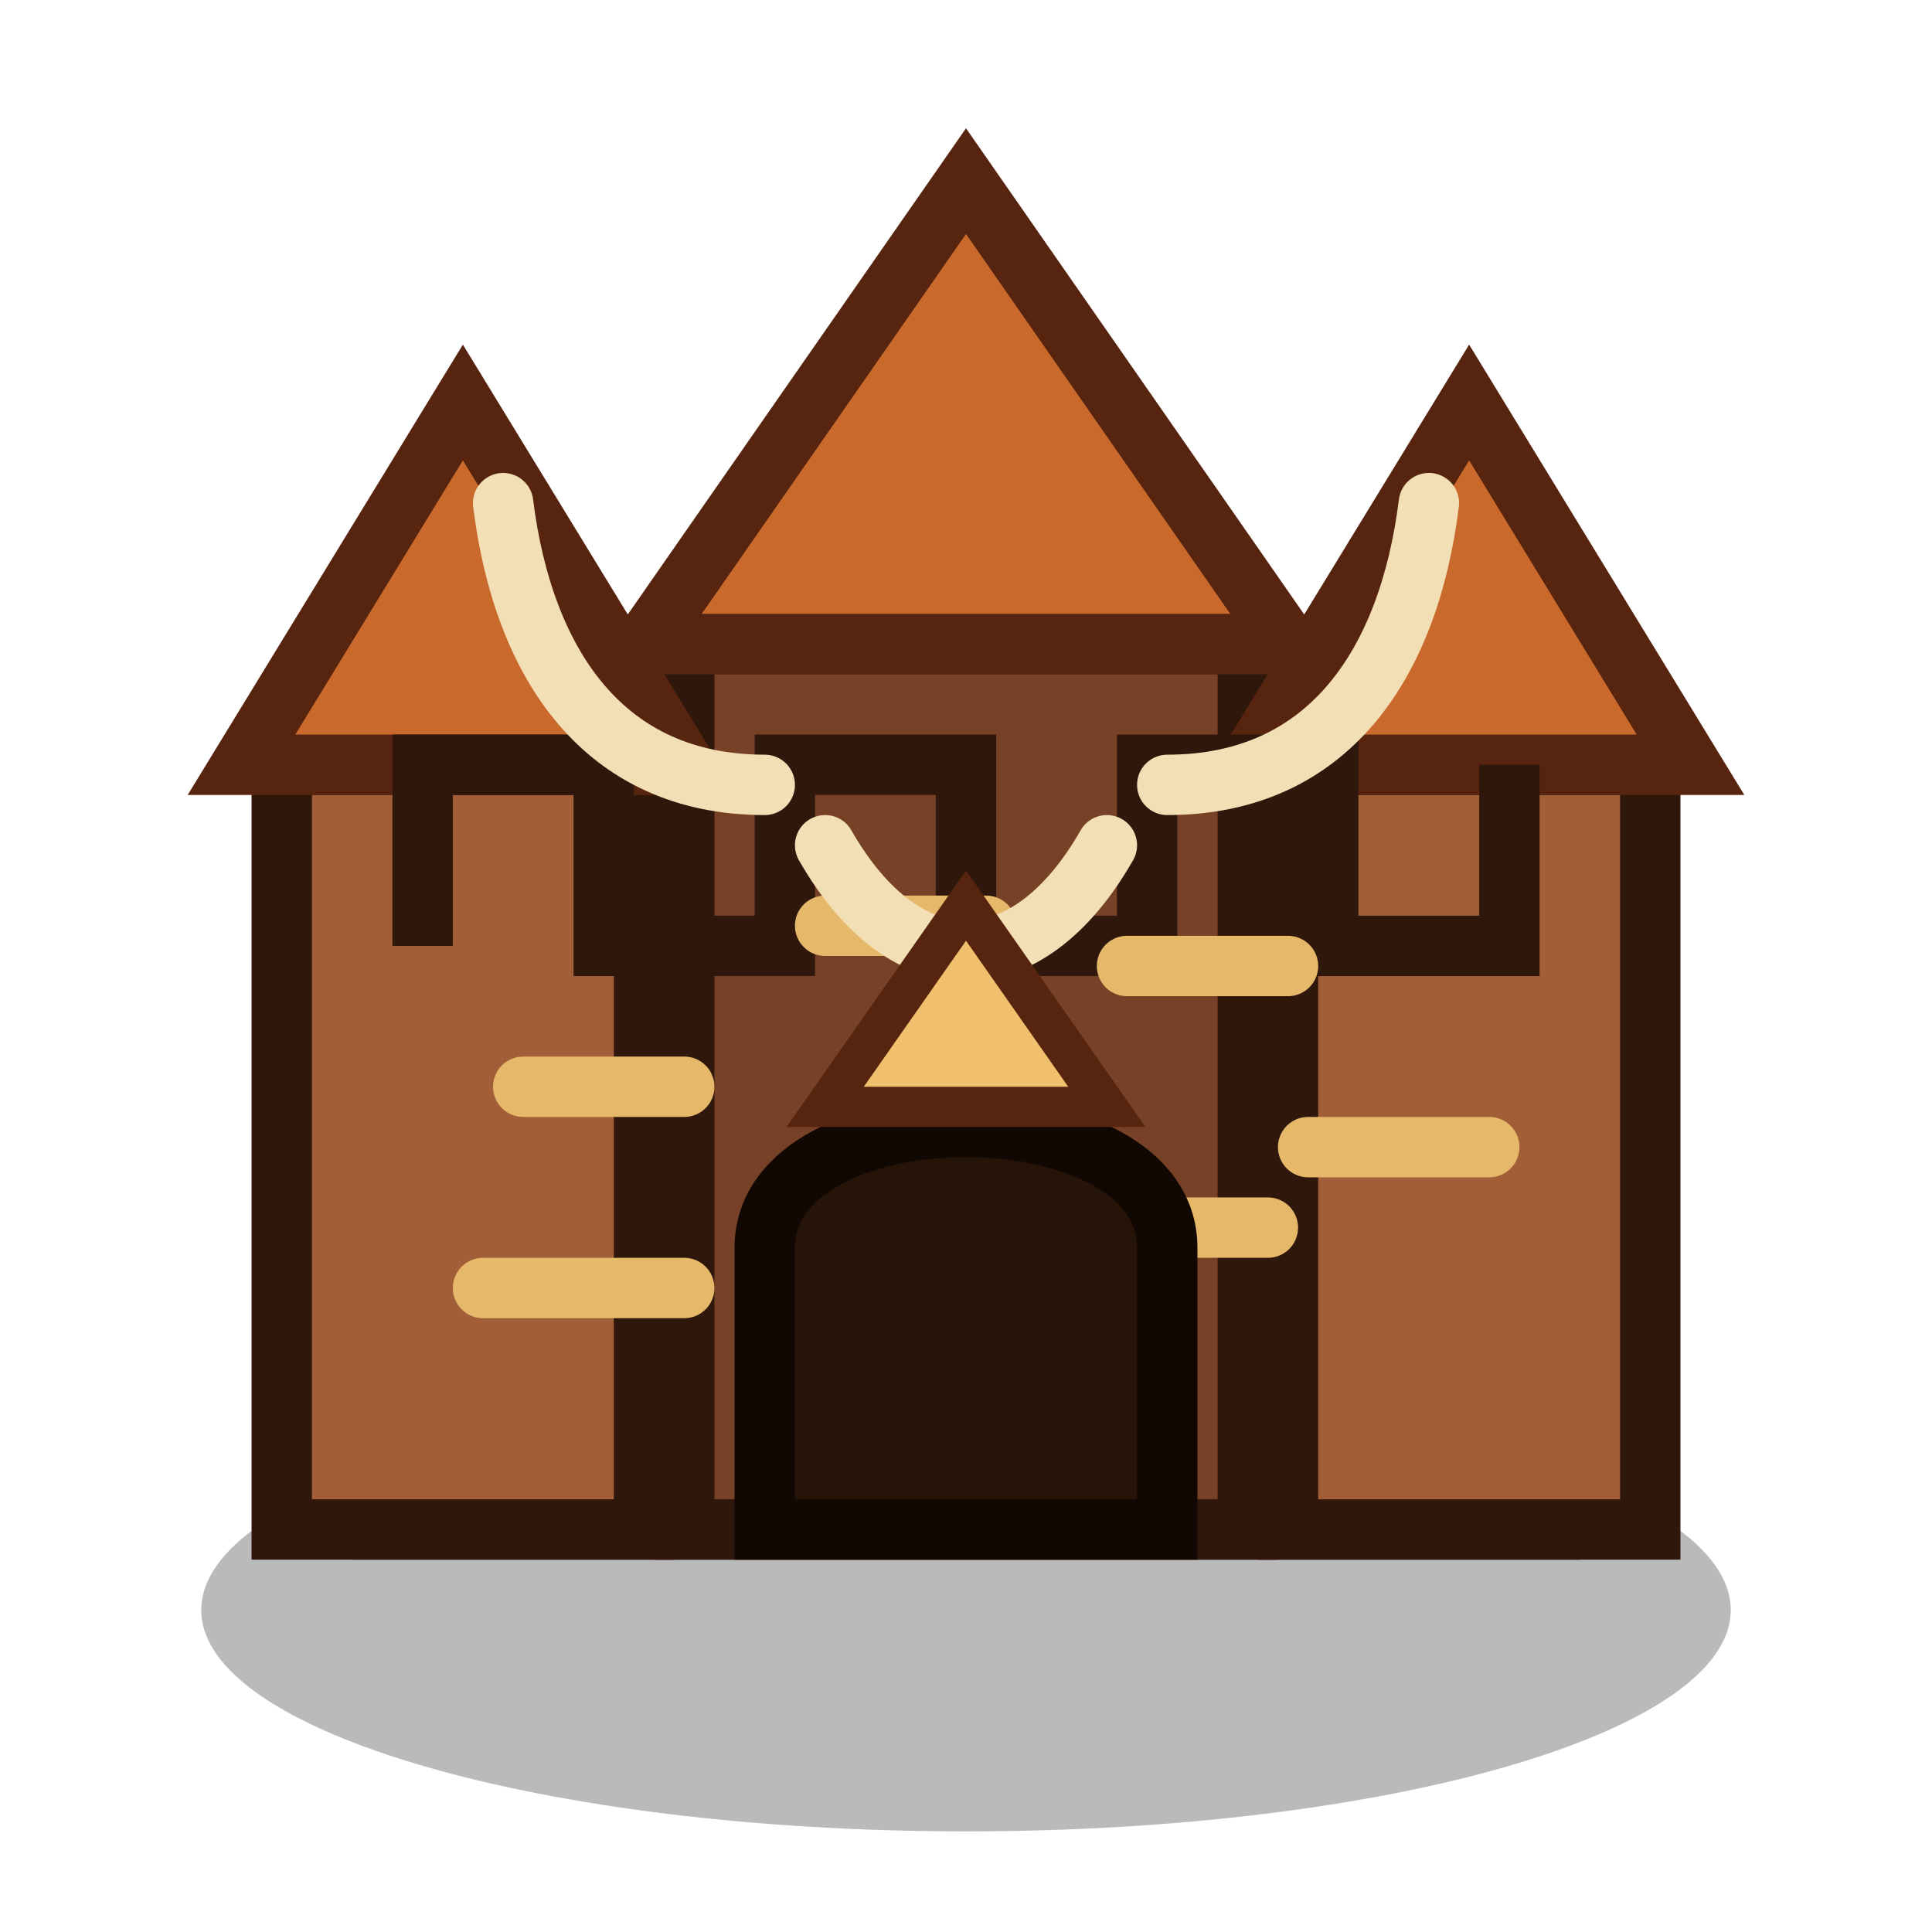
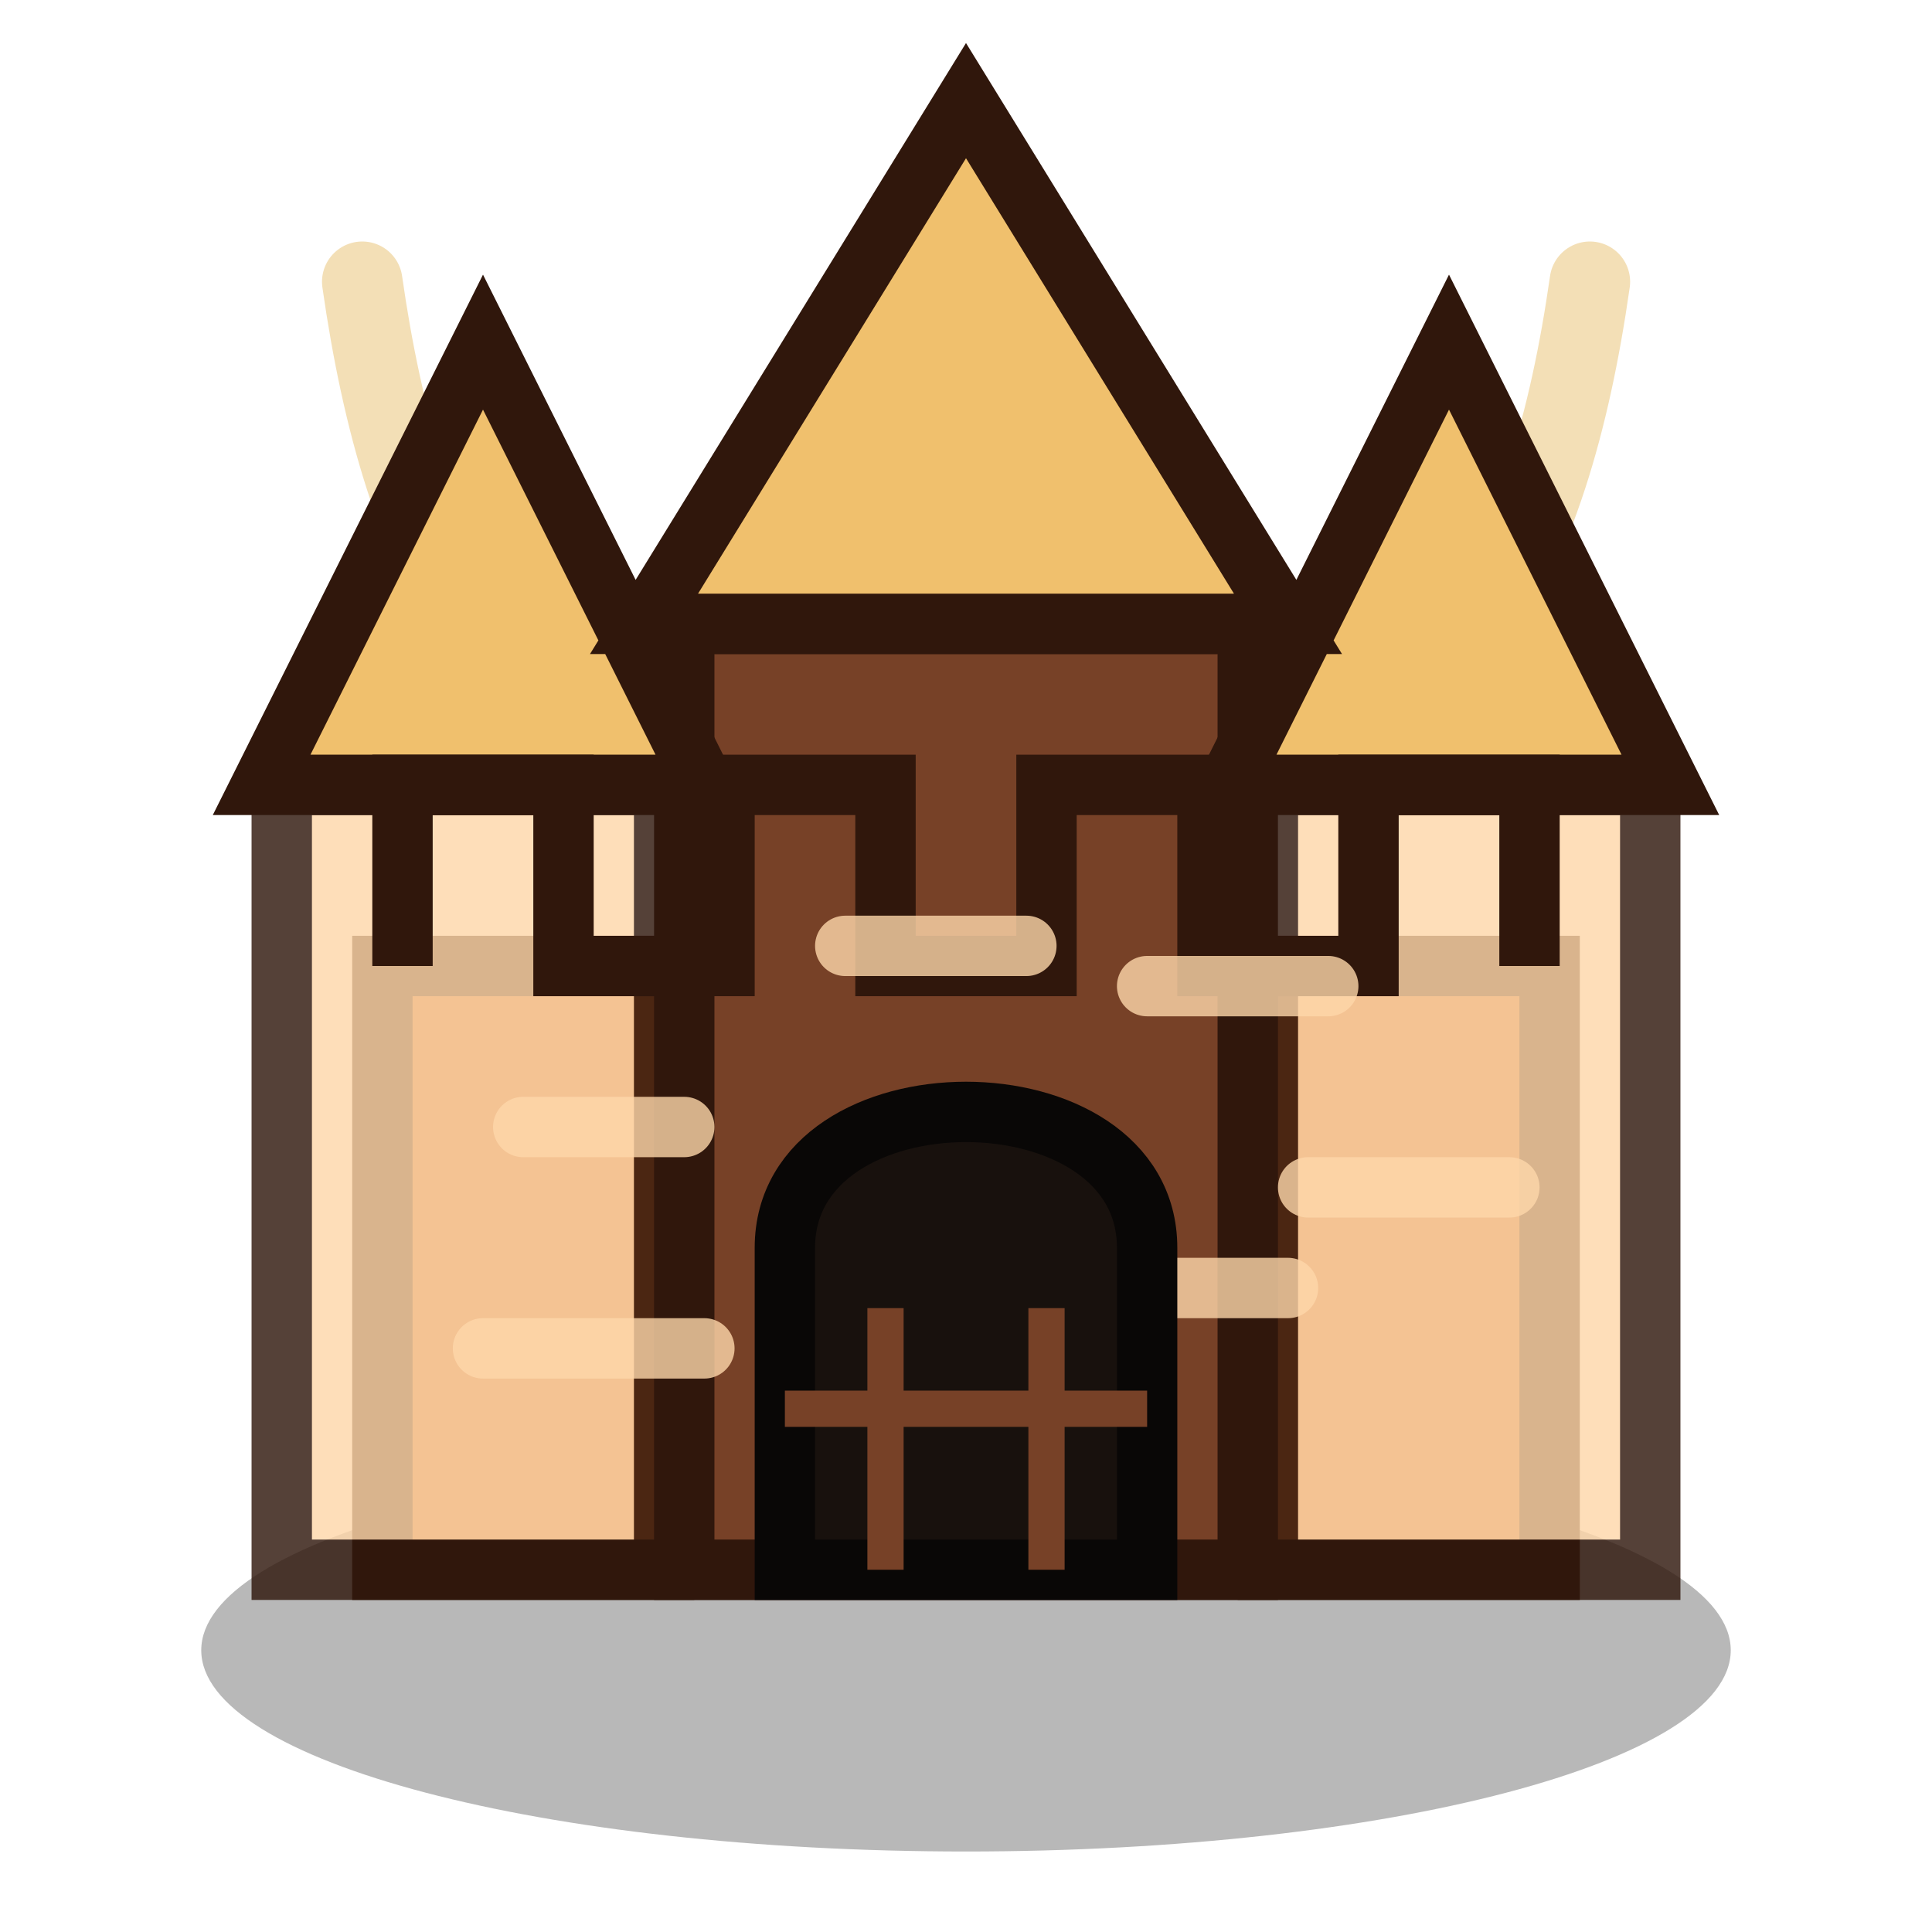
- <svg xmlns="http://www.w3.org/2000/svg" width="96" height="96" viewBox="0 0 96 96">
-   <ellipse cx="48" cy="80" rx="38" ry="11" fill="#000" opacity=".27" />
-   <path d="M19 47h58v29H19z" fill="#8b4b2d" stroke="#30170c" stroke-width="3" />
-   <path d="M14 38h18v38H14zM64 38h18v38H64z" fill="#a25e37" stroke="#30170c" stroke-width="3" />
-   <path d="M34 32h28v44H34z" fill="#774127" stroke="#30170c" stroke-width="3" />
-   <path d="M12 38l11-18 11 18zM62 38l11-18 11 18zM32 32 48 9l16 23z" fill="#c96a2c" stroke="#57250f" stroke-width="3" />
-   <path d="M21 47v-9h9v9h9v-9h9v9h9v-9h9v9h9v-9" fill="none" stroke="#30170c" stroke-width="3" />
-   <path d="M26 54h8M41 46h8M56 48h8M65 57h9M24 64h10M51 61h12" stroke="#e5b86a" stroke-width="3" stroke-linecap="round" />
-   <path d="M38 76V62c0-8 20-8 20 0v14z" fill="#271409" stroke="#110803" stroke-width="3" />
-   <path d="M41 42c4 7 10 7 14 0M38 39c-8 0-12-6-13-14M58 39c8 0 12-6 13-14" fill="none" stroke="#f3dfb6" stroke-width="3" stroke-linecap="round" />
-   <path d="M48 45 55 55H41z" fill="#f0c06d" stroke="#57250f" stroke-width="2" />
+ <svg xmlns="http://www.w3.org/2000/svg" width="96" height="96" viewBox="0 0 96 96" role="img" aria-labelledby="town-stronghold-title town-stronghold-desc">
+   <ellipse cx="48" cy="82" rx="38" ry="10" fill="#000" opacity=".28" />
+   <path d="M37 39 C25 38 20 28 18 14 M59 39 C72 38 77 28 79 14" fill="none" stroke="#f3dfb6" stroke-width="4" stroke-linecap="round" />
+   <path d="M48 44 L58 57 H38 Z" fill="#f0c06d" stroke="#30170c" stroke-width="2" />
+   <path d="M19 48 H77 V78 H19 Z" fill="#c96a2c" stroke="#30170c" stroke-width="3" />
+   <path d="M14 39 H33 V78 H14 Z M63 39 H82 V78 H63 Z" fill="#fed7aa" stroke="#30170c" stroke-width="3" opacity=".82" />
+   <path d="M34 31 H62 V78 H34 Z" fill="#774127" stroke="#30170c" stroke-width="3" />
+   <path d="M13 39 L24 17 L35 39 Z M61 39 L72 17 L83 39 Z M32 31 L48 5 L64 31 Z" fill="#f0c06d" stroke="#30170c" stroke-width="3" />
+   <path d="M20 48 V39 H28 V48 H36 V39 H44 V48 H52 V39 H60 V48 H68 V39 H76 V48" fill="none" stroke="#30170c" stroke-width="3" />
+   <path d="M26 56 H34 M42 47 H51 M57 49 H66 M65 59 H75 M24 67 H35 M51 64 H64" stroke="#fed7aa" stroke-width="3" stroke-linecap="round" opacity=".8" />
+   <path d="M39 78 V62 C39 53 57 53 57 62 V78 Z" fill="#18110d" stroke="#090706" stroke-width="3" />
+   <path d="M44 65 V78 M52 65 V78 M39 70 H57" stroke="#774127" stroke-width="1.8" />
</svg>
